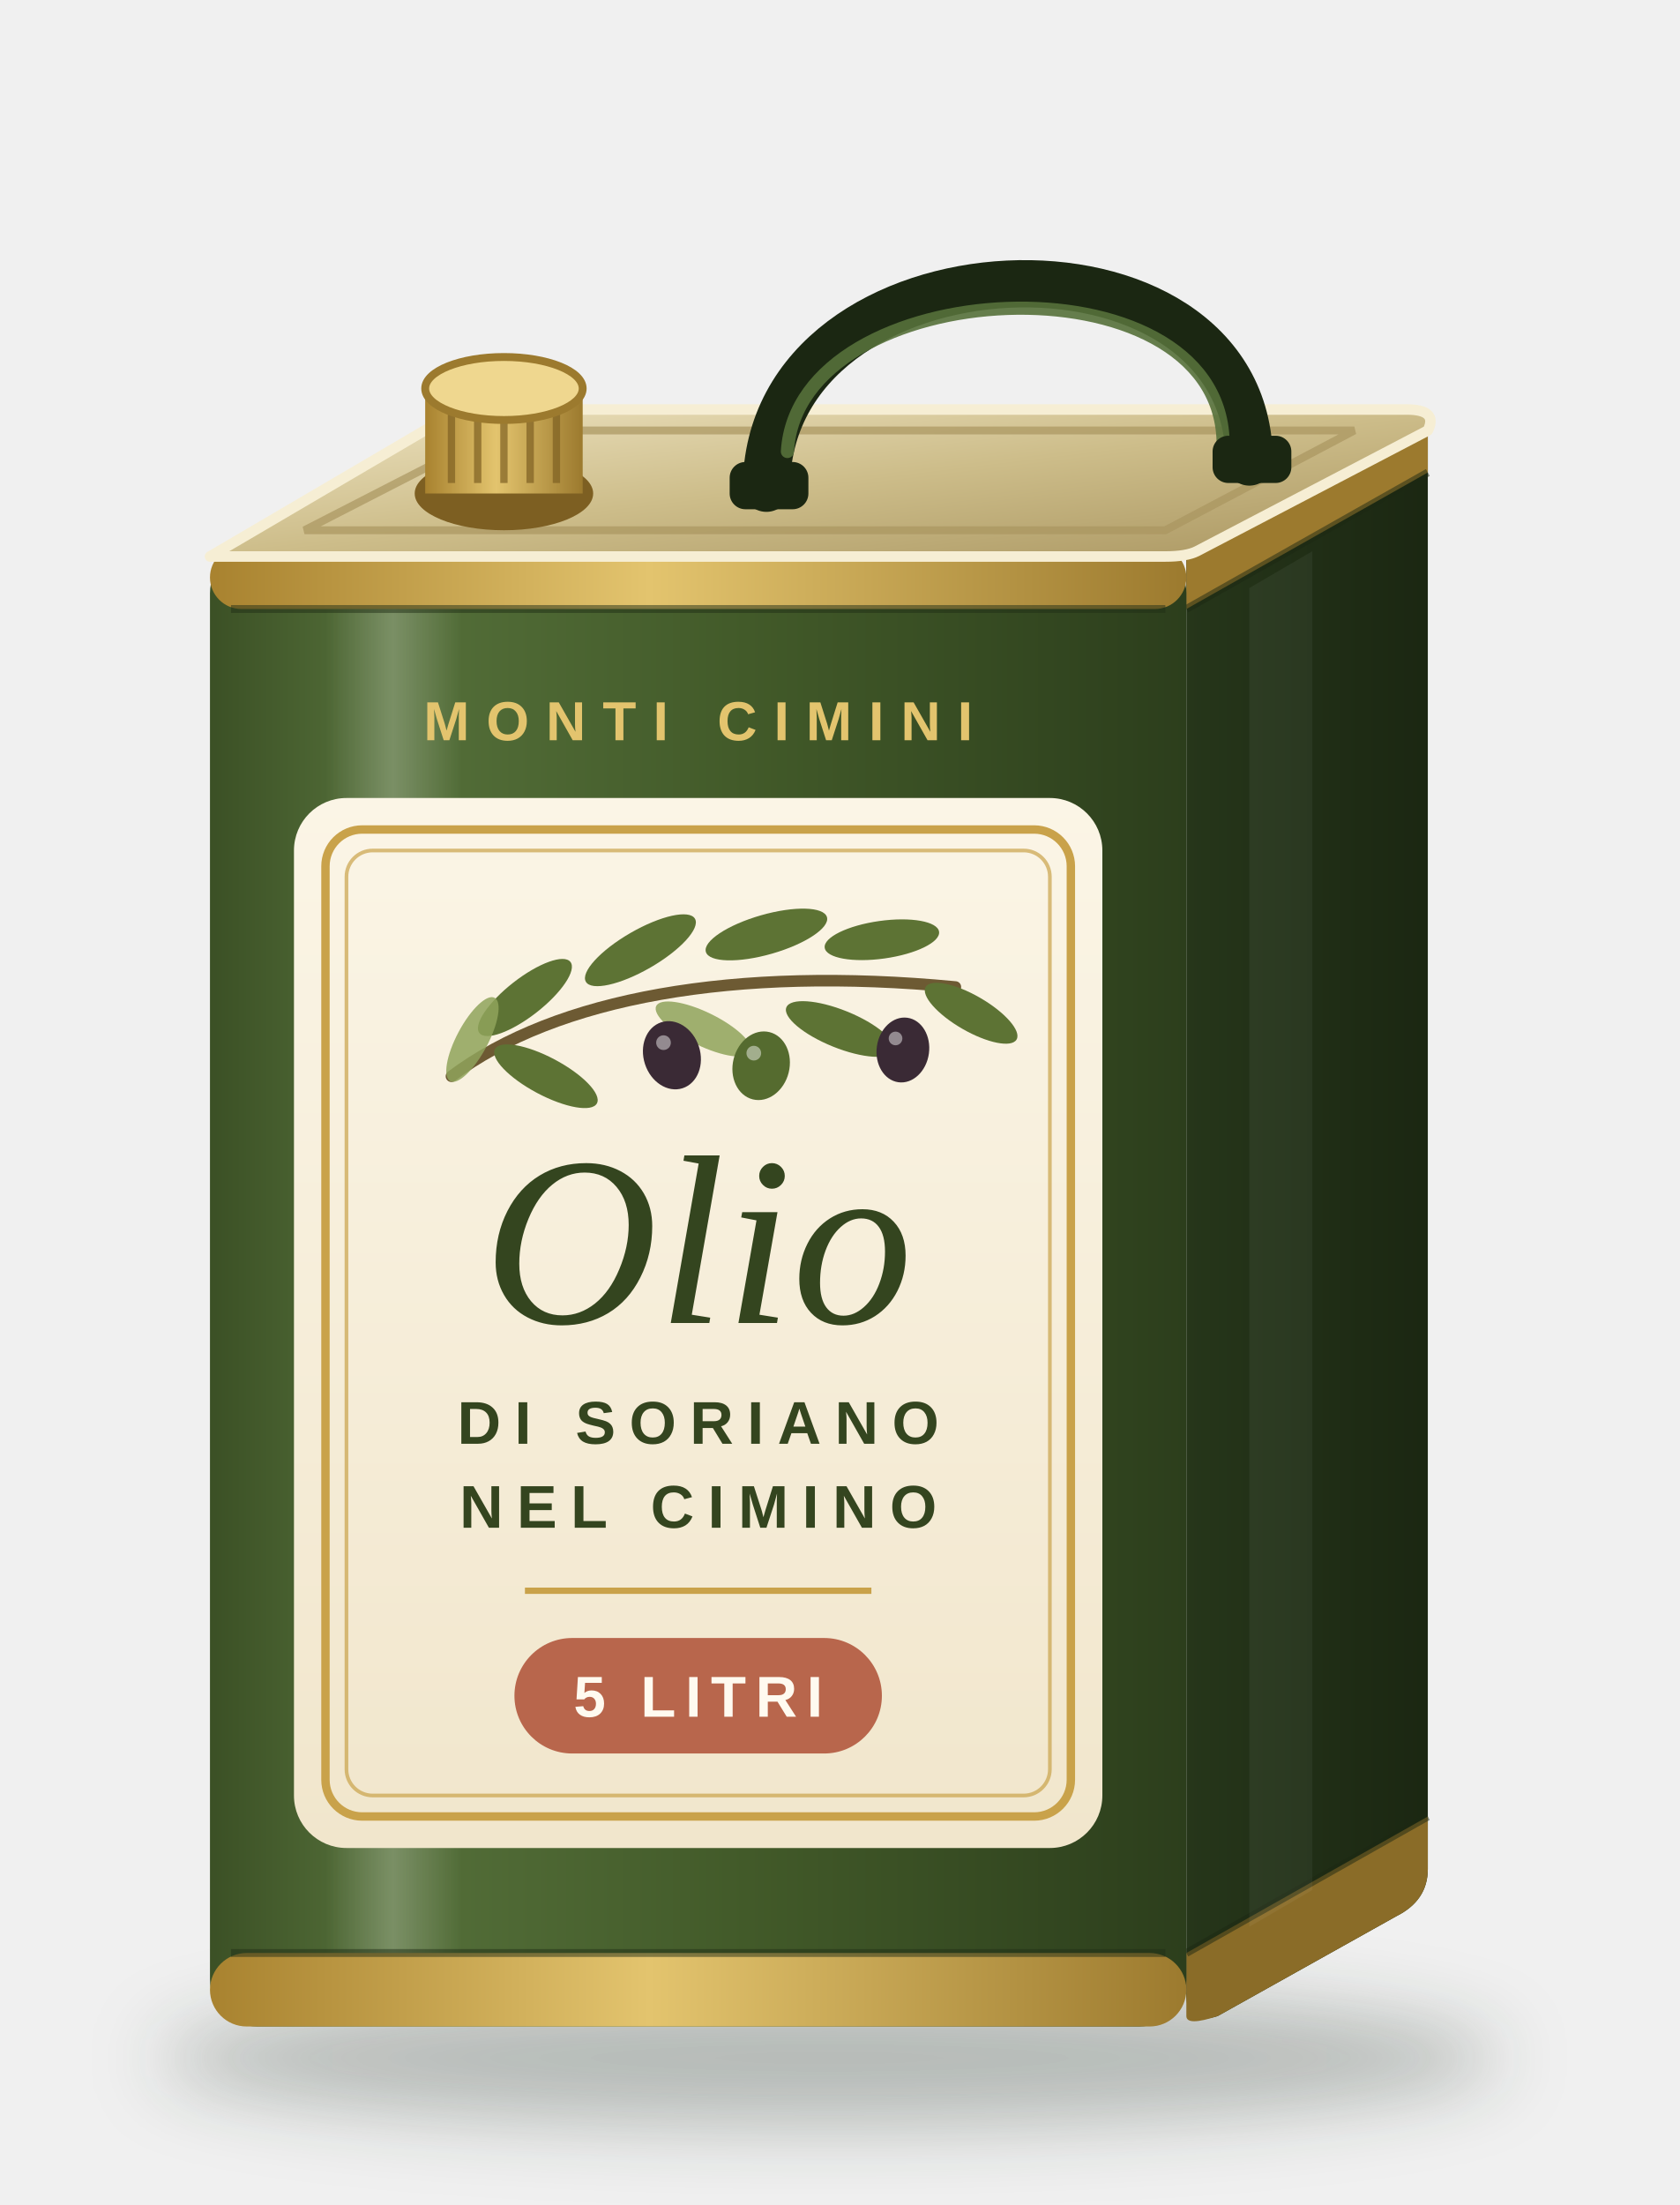
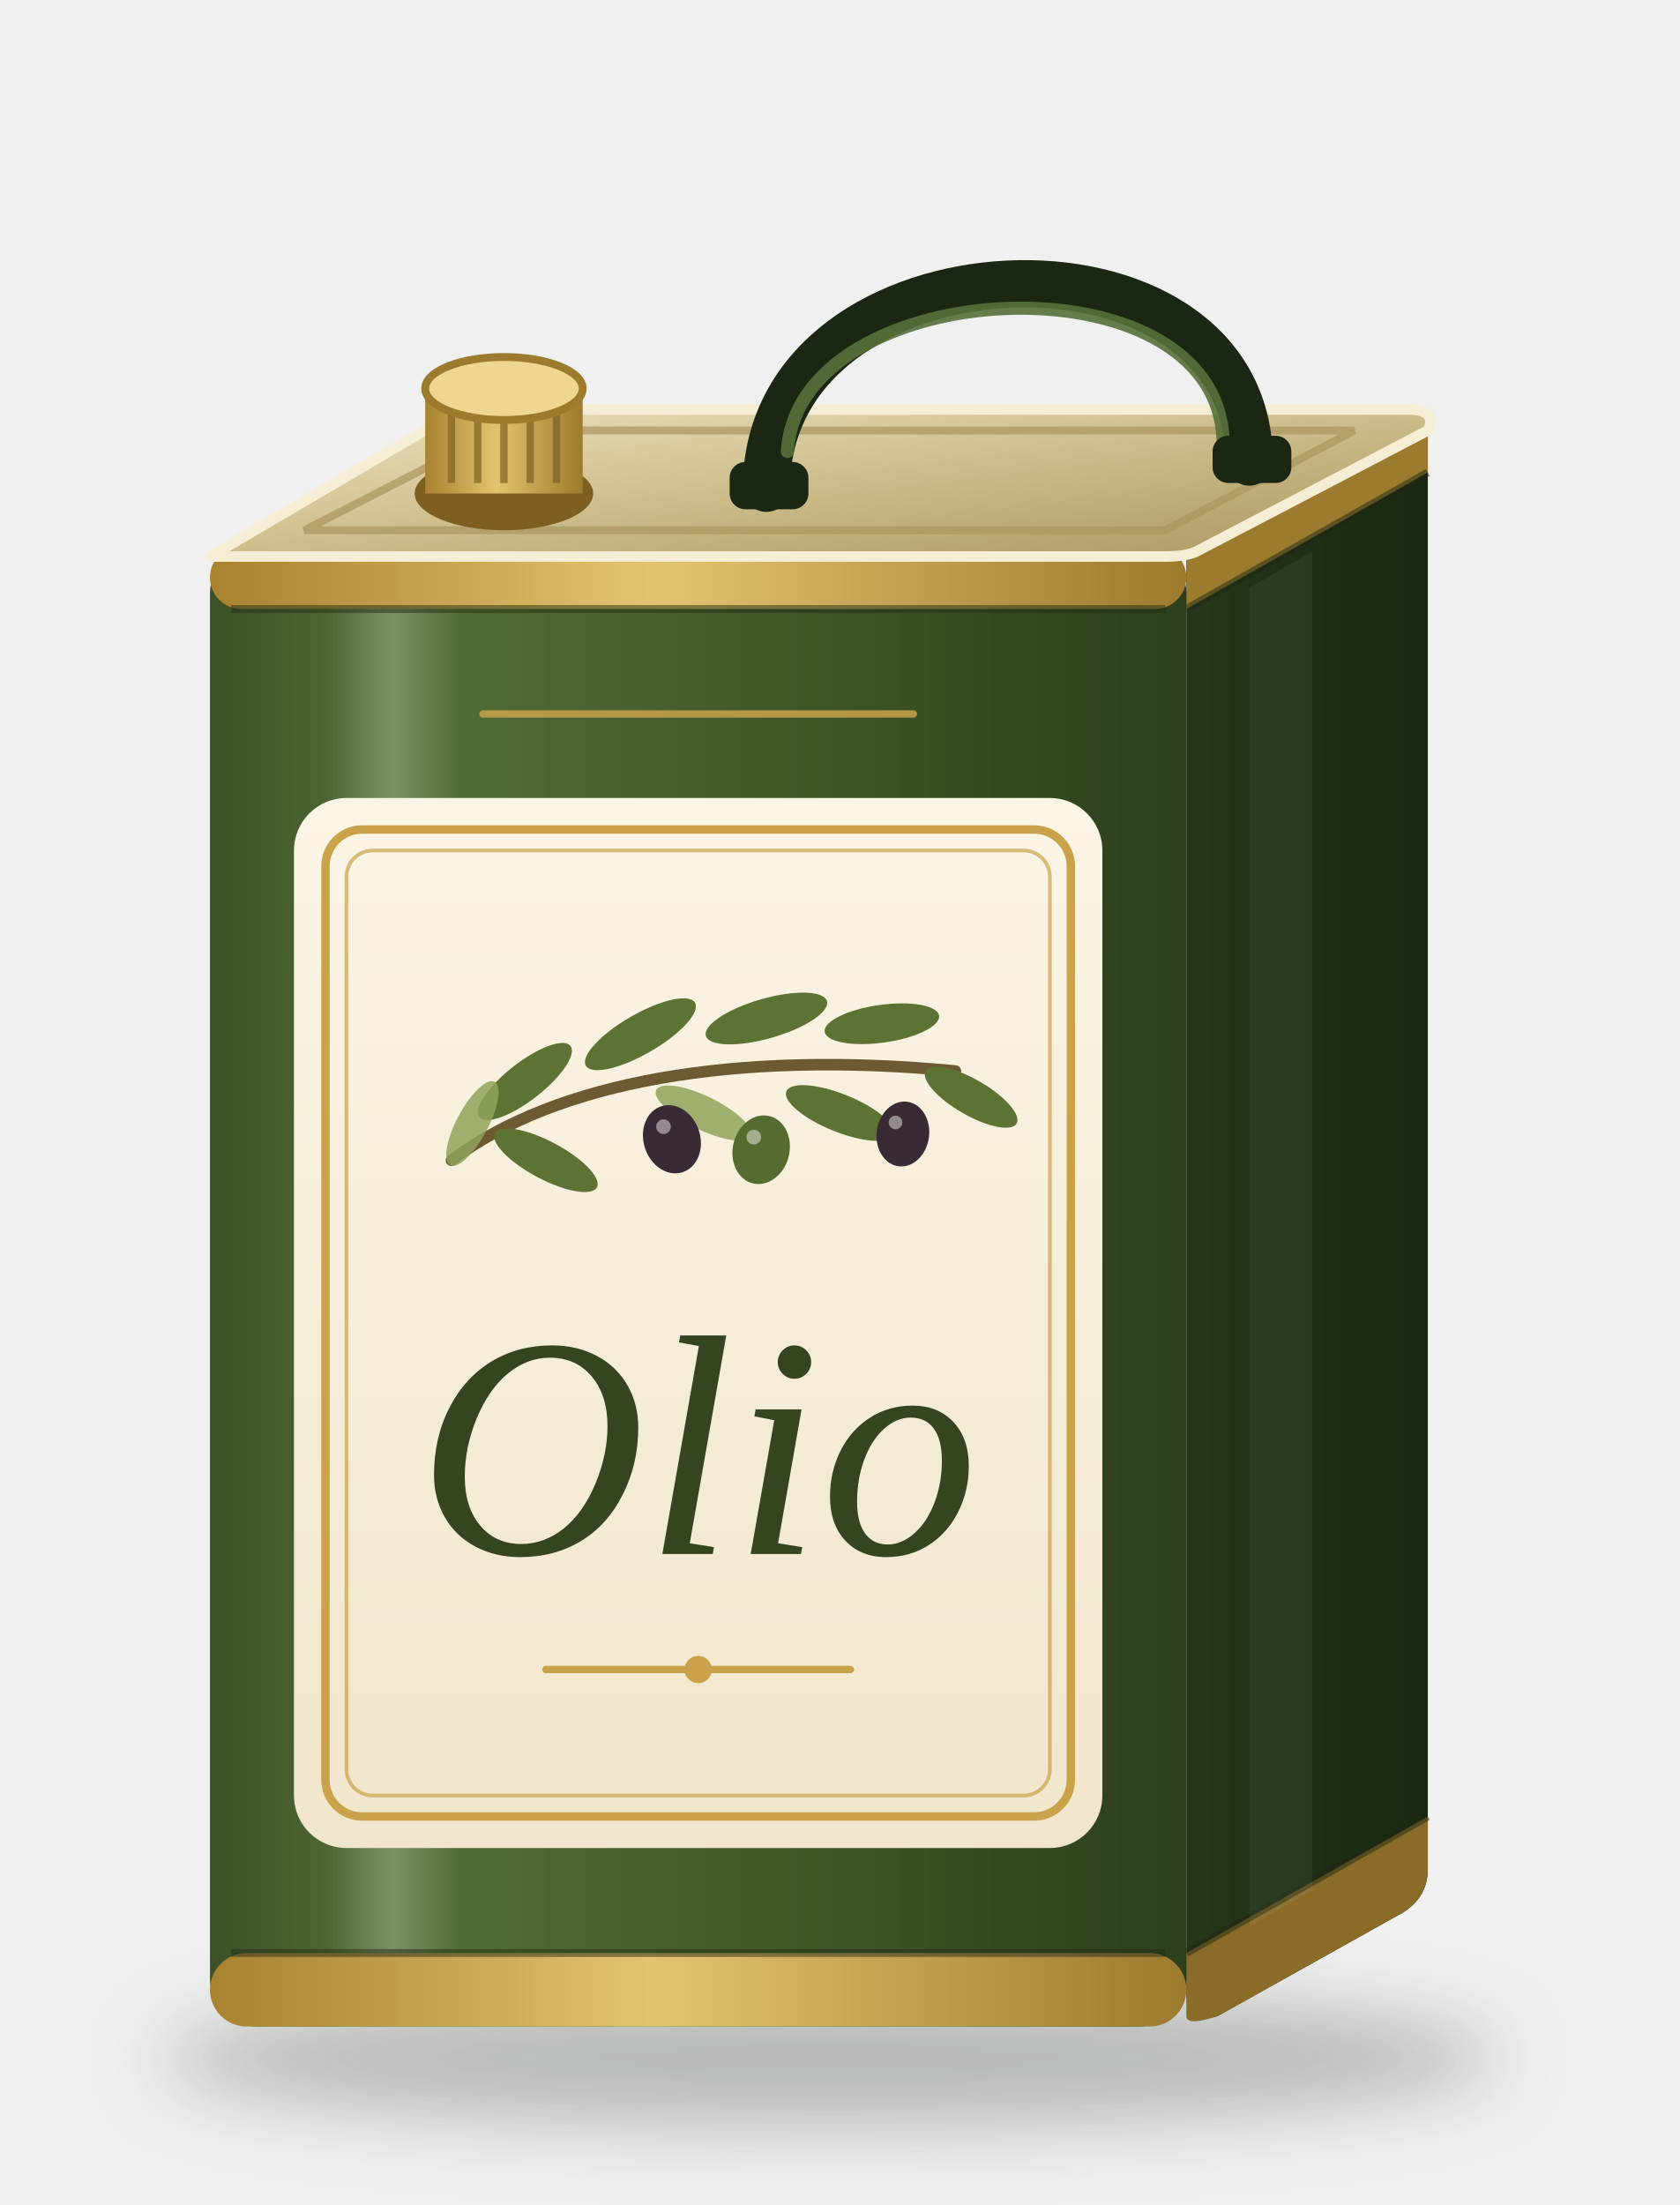
<svg xmlns="http://www.w3.org/2000/svg" viewBox="0 0 320 420" role="img" aria-labelledby="t">
  <defs>
    <linearGradient id="fronte" x1="0" x2="1">
      <stop offset="0" stop-color="#3b5025" />
      <stop offset=".18" stop-color="#55703a" />
      <stop offset=".55" stop-color="#425a29" />
      <stop offset="1" stop-color="#2c3e1c" />
    </linearGradient>
    <linearGradient id="fianco" x1="0" x2="1">
      <stop offset="0" stop-color="#26361a" />
      <stop offset="1" stop-color="#1b2712" />
    </linearGradient>
    <linearGradient id="coperchio" x1="0" y1="0" x2="1" y2="1">
      <stop offset="0" stop-color="#efe5c4" />
      <stop offset=".5" stop-color="#cdbd8a" />
      <stop offset="1" stop-color="#a99560" />
    </linearGradient>
    <linearGradient id="oro" x1="0" x2="1">
      <stop offset="0" stop-color="#a8822f" />
      <stop offset=".45" stop-color="#e3c46e" />
      <stop offset="1" stop-color="#9c7a2e" />
    </linearGradient>
    <linearGradient id="riflesso" x1="0" x2="1">
      <stop offset="0" stop-color="#fff" stop-opacity="0" />
      <stop offset=".5" stop-color="#fff" stop-opacity=".22" />
      <stop offset="1" stop-color="#fff" stop-opacity="0" />
    </linearGradient>
    <linearGradient id="carta" x1="0" y1="0" x2="0" y2="1">
      <stop offset="0" stop-color="#fbf5e6" />
      <stop offset="1" stop-color="#f1e6cc" />
    </linearGradient>
    <filter id="sfuma" x="-20%" y="-200%" width="140%" height="500%">
      <feGaussianBlur stdDeviation="7" />
    </filter>
  </defs>
  <ellipse cx="158" cy="392" rx="128" ry="13" fill="#1f2d24" opacity=".28" filter="url(#sfuma)" />
  <path d="M226 104 L272 78 L272 356 Q272 362 266 365 L232 384 Q226 386 226 380 Z" fill="url(#fianco)" />
  <path d="M226 104 L272 78 L272 90 L226 116 Z" fill="#9c7a2e" />
  <path d="M226 372 L272 346 L272 356 Q272 362 266 365 L232 384 Q226 386 226 384 Z" fill="#8a6c28" />
  <path d="M226 116 L272 90 M226 372 L272 346" stroke="#1b2712" stroke-width="1.5" opacity=".5" />
  <path d="M238 112 L250 105 L250 360 L238 367 Z" fill="#fff" opacity=".05" />
  <rect x="40" y="104" width="186" height="282" rx="9" fill="url(#fronte)" />
  <rect x="62" y="108" width="26" height="274" fill="url(#riflesso)" />
  <rect x="40" y="104" width="186" height="12" rx="6" fill="url(#oro)" />
  <rect x="40" y="372" width="186" height="14" rx="7" fill="url(#oro)" />
  <path d="M44 116 H222 M44 372 H222" stroke="#1f2d15" stroke-width="1.5" opacity=".5" />
  <path d="M40 106 L86 79 Q88 78 91 78 L268 78 Q274 78 272 82 L228 105 Q226 106 222 106 Z" fill="url(#coperchio)" stroke="#f6eed4" stroke-width="2" stroke-linejoin="round" />
  <path d="M58 101 L95 82 H258 L222 101 Z" fill="none" stroke="#a99560" stroke-width="1.5" opacity=".7" />
  <ellipse cx="96" cy="94" rx="17" ry="7" fill="#7d5f22" />
  <rect x="81" y="74" width="30" height="20" fill="url(#oro)" />
  <path d="M86 76 V92 M91 76 V92 M96 76 V92 M101 76 V92 M106 76 V92" stroke="#7d5f22" stroke-width="1.4" opacity=".7" />
  <ellipse cx="96" cy="74" rx="15" ry="6" fill="#efd78f" stroke="#9c7a2e" stroke-width="1.5" />
  <path d="M146 93 C146 44, 238 40, 238 88" fill="none" stroke="#1b2712" stroke-width="9" stroke-linecap="round" />
  <path d="M150 86 C152 52, 232 48, 233 84" fill="none" stroke="#55703a" stroke-width="2.5" stroke-linecap="round" opacity=".9" />
  <rect x="139" y="88" width="15" height="9" rx="3" fill="#1b2712" />
  <rect x="231" y="83" width="15" height="9" rx="3" fill="#1b2712" />
-   <text x="133" y="141" text-anchor="middle" font-family="'Trebuchet MS', Arial, sans-serif" font-size="10.5" font-weight="700" letter-spacing="3.2" fill="#e3c46e">MONTI CIMINI</text>
+   <path d="M92 136 H174" stroke="#c9a24a" stroke-width="1.4" stroke-linecap="round" opacity=".85" />
  <rect x="56" y="152" width="154" height="200" rx="10" fill="url(#carta)" />
  <rect x="62" y="158" width="142" height="188" rx="7" fill="none" stroke="#c9a24a" stroke-width="1.6" />
  <rect x="66" y="162" width="134" height="180" rx="5" fill="none" stroke="#c9a24a" stroke-width=".7" opacity=".7" />
-   <g>
+   <g transform="translate(0 16)">
    <path d="M86 205 C106 190, 140 184, 182 188" fill="none" stroke="#6d5a33" stroke-width="2.2" stroke-linecap="round" />
    <g fill="#5d7334">
      <ellipse cx="100" cy="190" rx="11" ry="3.6" transform="rotate(-38 100 190)" />
      <ellipse cx="104" cy="205" rx="11" ry="3.6" transform="rotate(28 104 205)" />
      <ellipse cx="122" cy="181" rx="12" ry="3.8" transform="rotate(-30 122 181)" />
      <ellipse cx="146" cy="178" rx="12" ry="3.8" transform="rotate(-16 146 178)" />
      <ellipse cx="168" cy="179" rx="11" ry="3.6" transform="rotate(-8 168 179)" />
      <ellipse cx="160" cy="196" rx="11" ry="3.6" transform="rotate(22 160 196)" />
      <ellipse cx="185" cy="193" rx="10" ry="3.4" transform="rotate(30 185 193)" />
    </g>
    <g fill="#8fa35a" opacity=".85">
      <ellipse cx="134" cy="196" rx="10" ry="3.2" transform="rotate(26 134 196)" />
      <ellipse cx="90" cy="198" rx="9" ry="3" transform="rotate(-62 90 198)" />
    </g>
    <ellipse cx="128" cy="201" rx="5.4" ry="6.6" fill="#3a2a35" transform="rotate(-18 128 201)" />
    <ellipse cx="145" cy="203" rx="5.4" ry="6.6" fill="#556b2f" transform="rotate(14 145 203)" />
    <ellipse cx="172" cy="200" rx="5" ry="6.2" fill="#3a2a35" transform="rotate(8 172 200)" />
    <circle cx="126.4" cy="198.6" r="1.4" fill="#fff" opacity=".45" />
    <circle cx="143.6" cy="200.6" r="1.4" fill="#fff" opacity=".45" />
    <circle cx="170.6" cy="197.8" r="1.3" fill="#fff" opacity=".45" />
  </g>
-   <text x="133" y="252" text-anchor="middle" font-family="Georgia, 'Times New Roman', serif" font-size="46" font-style="italic" fill="#34451f">Olio</text>
-   <text x="133" y="275" text-anchor="middle" font-family="'Trebuchet MS', Arial, sans-serif" font-size="11.5" font-weight="700" letter-spacing="2.6" fill="#34451f">DI SORIANO</text>
-   <text x="133" y="291" text-anchor="middle" font-family="'Trebuchet MS', Arial, sans-serif" font-size="11.5" font-weight="700" letter-spacing="2.6" fill="#34451f">NEL CIMINO</text>
-   <path d="M100 303 H166" stroke="#c9a24a" stroke-width="1.2" />
-   <rect x="98" y="312" width="70" height="22" rx="11" fill="#b8664c" />
-   <text x="133" y="327" text-anchor="middle" font-family="'Trebuchet MS', Arial, sans-serif" font-size="11" font-weight="700" letter-spacing="1.8" fill="#fffaf0">5 LITRI</text>
+   <text x="133" y="296" text-anchor="middle" font-family="Georgia, 'Times New Roman', serif" font-size="60" font-style="italic" fill="#34451f">Olio</text>
+   <path d="M104 318 H162" stroke="#c9a24a" stroke-width="1.4" stroke-linecap="round" />
+   <circle cx="133" cy="318" r="2.6" fill="#c9a24a" />
</svg>
